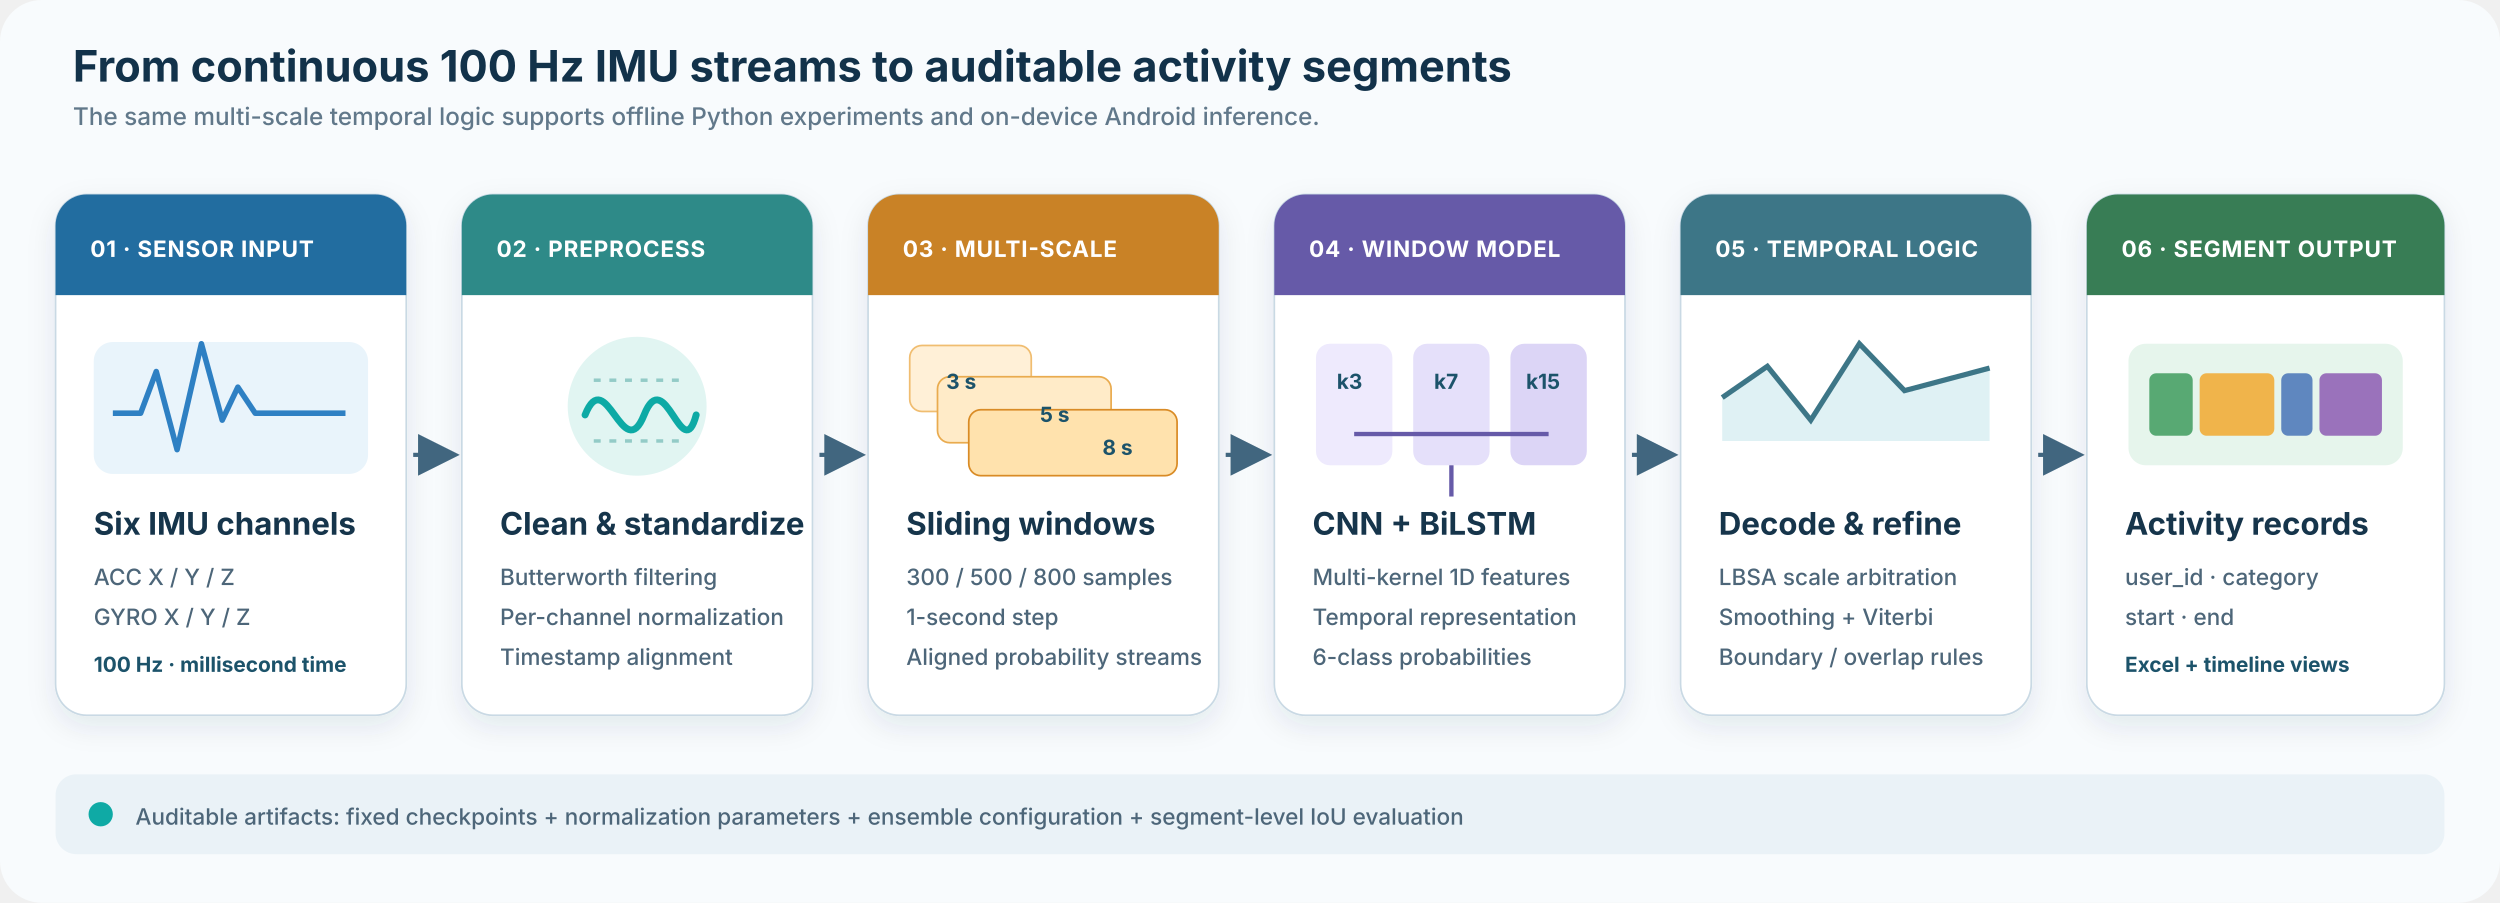
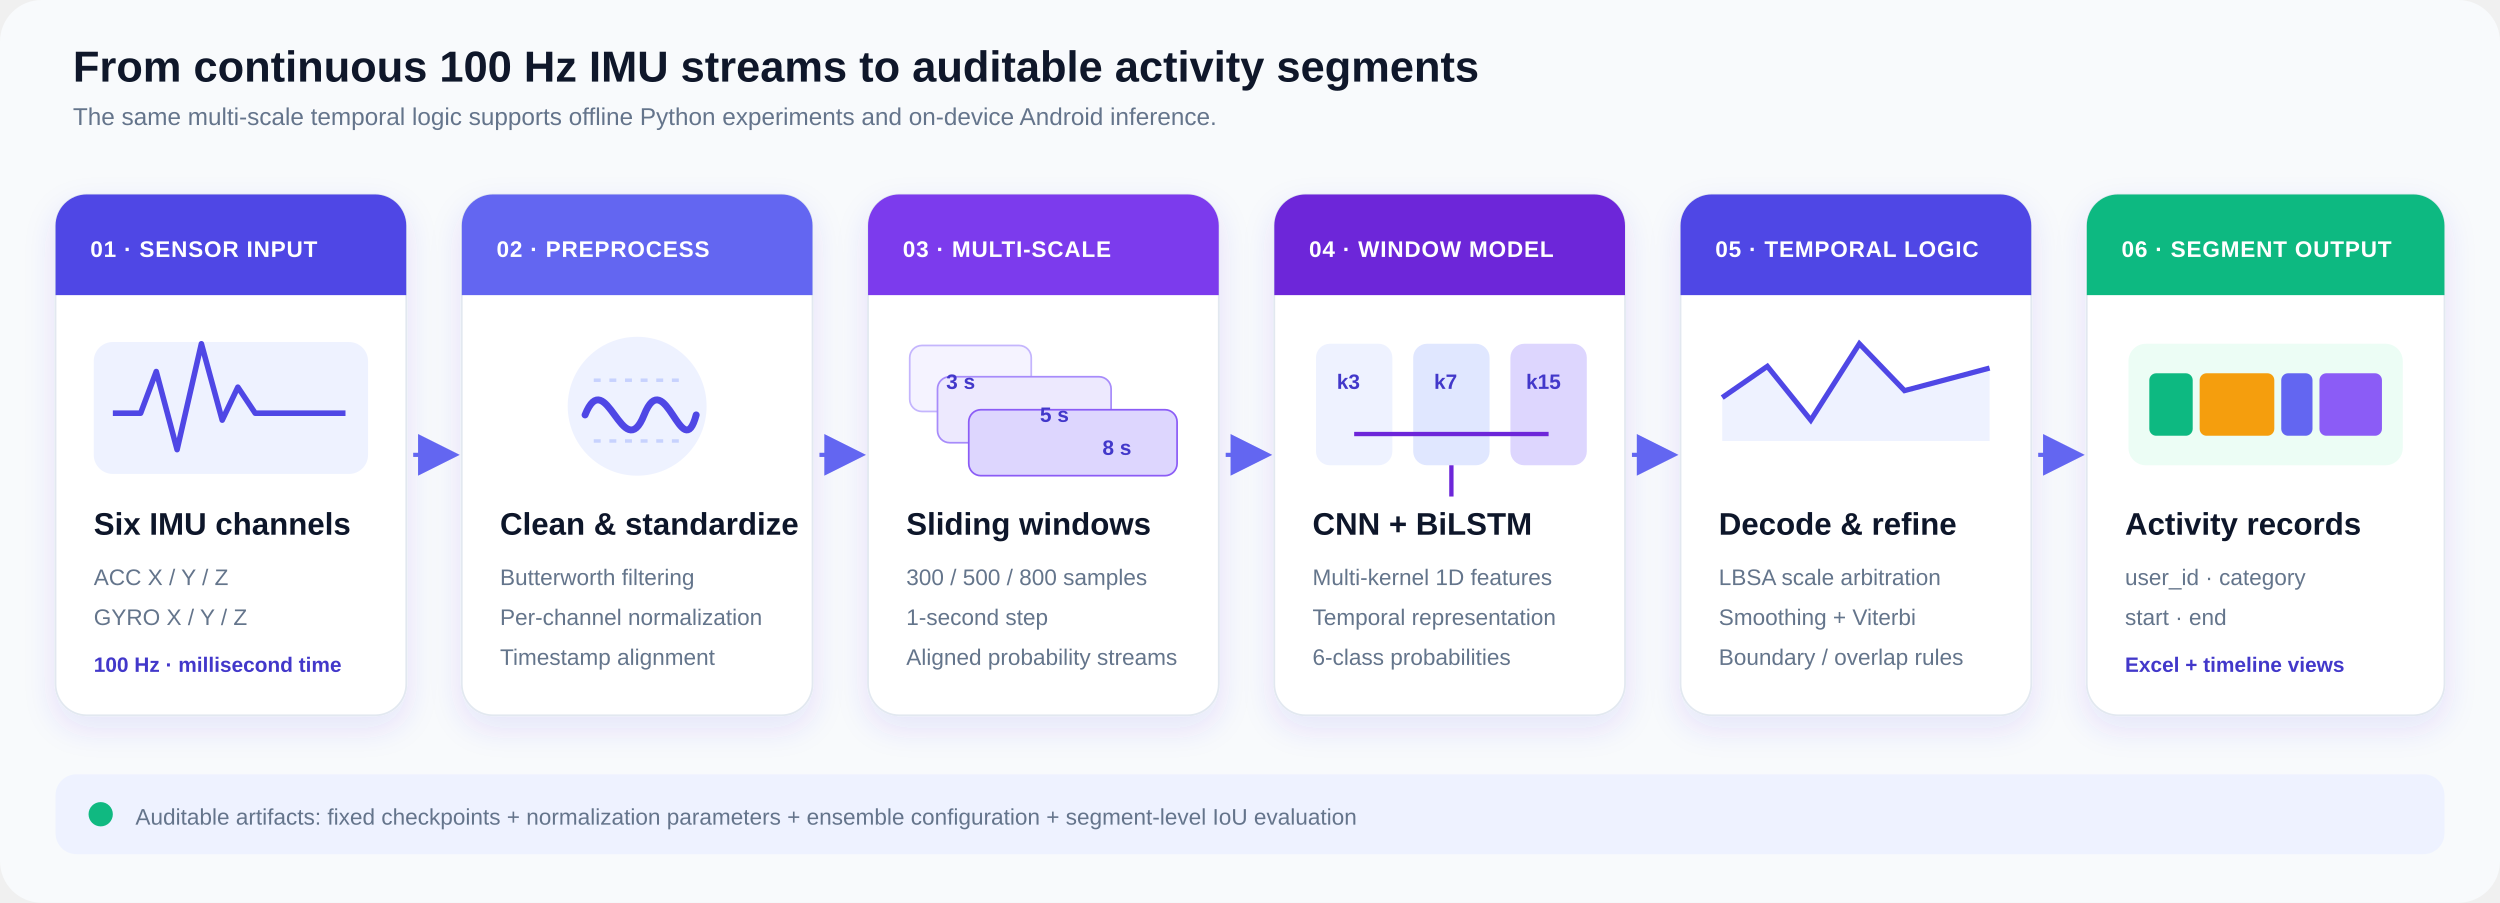
<svg xmlns="http://www.w3.org/2000/svg" viewBox="0 0 1440 520" role="img" aria-labelledby="title desc">
  <defs>
    <filter id="shadow" x="-20%" y="-20%" width="140%" height="160%">
-       <feDropShadow dx="0" dy="6" stdDeviation="8" flood-color="#0b3558" flood-opacity=".09" />
+       <feDropShadow dx="0" dy="7" stdDeviation="9" flood-color="#4f46e5" flood-opacity=".11" />
    </filter>
    <marker id="arrow" markerWidth="10" markerHeight="10" refX="8" refY="5" orient="auto">
-       <path d="M0 0L10 5 0 10z" fill="#41667f" />
+       <path d="M0 0L10 5 0 10z" fill="#6366f1" />
    </marker>
    <style>
-       .title{font:700 25px Inter,Arial,sans-serif;fill:#12324a}
-       .subtitle{font:500 14px Inter,Arial,sans-serif;fill:#61788a}
-       .stage{font:700 13px Inter,Arial,sans-serif;fill:#fff;letter-spacing:.035em}
-       .head{font:700 18px Inter,Arial,sans-serif;fill:#15344b}
-       .body{font:500 13px Inter,Arial,sans-serif;fill:#4d6679}
-       .mini{font:700 12px Inter,Arial,sans-serif;fill:#1d536b}
-       .arrow{stroke:#41667f;stroke-width:2.4;fill:none;marker-end:url(#arrow)}
+       .title{font:700 25px "Plus Jakarta Sans",Arial,sans-serif;fill:#0f172a}
+       .subtitle{font:500 14px "Plus Jakarta Sans",Arial,sans-serif;fill:#64748b}
+       .stage{font:700 13px "Plus Jakarta Sans",Arial,sans-serif;fill:#fff;letter-spacing:.035em}
+       .head{font:700 18px "Plus Jakarta Sans",Arial,sans-serif;fill:#0f172a}
+       .body{font:500 13px "Plus Jakarta Sans",Arial,sans-serif;fill:#64748b}
+       .mini{font:700 12px "Plus Jakarta Sans",Arial,sans-serif;fill:#4338ca}
+       .arrow{stroke:#6366f1;stroke-width:2.4;fill:none;marker-end:url(#arrow)}
    </style>
  </defs>
-   <rect width="1440" height="520" rx="24" fill="#f8fbfd" />
+   <rect width="1440" height="520" rx="24" fill="#f8fafc" />
  <text x="42" y="47" class="title">From continuous 100 Hz IMU streams to auditable activity segments</text>
  <text x="42" y="72" class="subtitle">The same multi-scale temporal logic supports offline Python experiments and on-device Android inference.</text>
  <g filter="url(#shadow)">
-     <rect x="32" y="112" width="202" height="300" rx="18" fill="#fff" stroke="#c9d9e4" />
-     <path d="M32 130a18 18 0 0 1 18-18h166a18 18 0 0 1 18 18v40H32z" fill="#246da0" />
+     <rect x="32" y="112" width="202" height="300" rx="18" fill="#fff" stroke="#e2e8f0" />
+     <path d="M32 130a18 18 0 0 1 18-18h166a18 18 0 0 1 18 18v40H32z" fill="#4f46e5" />
    <text x="52" y="148" class="stage">01 · SENSOR INPUT</text>
-     <rect x="54" y="197" width="158" height="76" rx="11" fill="#e9f4fb" />
-     <path d="M65 238h16l9-24 12 45 14-61 12 44 9-19 10 15h52" fill="none" stroke="#2f80c3" stroke-width="3.2" stroke-linejoin="round" />
+     <rect x="54" y="197" width="158" height="76" rx="11" fill="#eef2ff" />
+     <path d="M65 238h16l9-24 12 45 14-61 12 44 9-19 10 15h52" fill="none" stroke="#4f46e5" stroke-width="3.2" stroke-linejoin="round" />
    <text x="54" y="308" class="head">Six IMU channels</text>
    <text x="54" y="337" class="body">ACC X / Y / Z</text>
    <text x="54" y="360" class="body">GYRO X / Y / Z</text>
    <text x="54" y="387" class="mini">100 Hz · millisecond time</text>
  </g>
  <g filter="url(#shadow)">
-     <rect x="266" y="112" width="202" height="300" rx="18" fill="#fff" stroke="#c9d9e4" />
-     <path d="M266 130a18 18 0 0 1 18-18h166a18 18 0 0 1 18 18v40H266z" fill="#2d8a88" />
+     <rect x="266" y="112" width="202" height="300" rx="18" fill="#fff" stroke="#e2e8f0" />
+     <path d="M266 130a18 18 0 0 1 18-18h166a18 18 0 0 1 18 18v40H266z" fill="#6366f1" />
    <text x="286" y="148" class="stage">02 · PREPROCESS</text>
-     <circle cx="367" cy="234" r="40" fill="#e1f5f2" />
-     <path d="M337 239c12-30 22 30 34 0s22 30 30 0" fill="none" stroke="#0faaa5" stroke-width="4" stroke-linecap="round" />
-     <path d="M342 219h50M342 254h50" stroke="#93cbc7" stroke-width="2" stroke-dasharray="4 5" />
+     <circle cx="367" cy="234" r="40" fill="#eef2ff" />
+     <path d="M337 239c12-30 22 30 34 0s22 30 30 0" fill="none" stroke="#4f46e5" stroke-width="4" stroke-linecap="round" />
+     <path d="M342 219h50M342 254h50" stroke="#c7d2fe" stroke-width="2" stroke-dasharray="4 5" />
    <text x="288" y="308" class="head">Clean &amp; standardize</text>
    <text x="288" y="337" class="body">Butterworth filtering</text>
    <text x="288" y="360" class="body">Per-channel normalization</text>
    <text x="288" y="383" class="body">Timestamp alignment</text>
  </g>
  <g filter="url(#shadow)">
-     <rect x="500" y="112" width="202" height="300" rx="18" fill="#fff" stroke="#c9d9e4" />
-     <path d="M500 130a18 18 0 0 1 18-18h166a18 18 0 0 1 18 18v40H500z" fill="#c98225" />
+     <rect x="500" y="112" width="202" height="300" rx="18" fill="#fff" stroke="#e2e8f0" />
+     <path d="M500 130a18 18 0 0 1 18-18h166a18 18 0 0 1 18 18v40H500z" fill="#7c3aed" />
    <text x="520" y="148" class="stage">03 · MULTI-SCALE</text>
-     <rect x="524" y="199" width="70" height="38" rx="7" fill="#fff0d7" stroke="#f0bd70" />
-     <rect x="540" y="217" width="100" height="38" rx="7" fill="#ffebc8" stroke="#e9ab4f" />
-     <rect x="558" y="236" width="120" height="38" rx="7" fill="#ffe2ad" stroke="#d98b25" />
+     <rect x="524" y="199" width="70" height="38" rx="7" fill="#f5f3ff" stroke="#c4b5fd" />
+     <rect x="540" y="217" width="100" height="38" rx="7" fill="#ede9fe" stroke="#a78bfa" />
+     <rect x="558" y="236" width="120" height="38" rx="7" fill="#ddd6fe" stroke="#8b5cf6" />
    <text x="545" y="224" class="mini">3 s</text>
    <text x="599" y="243" class="mini">5 s</text>
    <text x="635" y="262" class="mini">8 s</text>
    <text x="522" y="308" class="head">Sliding windows</text>
    <text x="522" y="337" class="body">300 / 500 / 800 samples</text>
    <text x="522" y="360" class="body">1-second step</text>
    <text x="522" y="383" class="body">Aligned probability streams</text>
  </g>
  <g filter="url(#shadow)">
-     <rect x="734" y="112" width="202" height="300" rx="18" fill="#fff" stroke="#c9d9e4" />
-     <path d="M734 130a18 18 0 0 1 18-18h166a18 18 0 0 1 18 18v40H734z" fill="#665aa8" />
+     <rect x="734" y="112" width="202" height="300" rx="18" fill="#fff" stroke="#e2e8f0" />
+     <path d="M734 130a18 18 0 0 1 18-18h166a18 18 0 0 1 18 18v40H734z" fill="#6d28d9" />
    <text x="754" y="148" class="stage">04 · WINDOW MODEL</text>
-     <rect x="758" y="198" width="44" height="70" rx="8" fill="#eeeafd" />
-     <rect x="814" y="198" width="44" height="70" rx="8" fill="#e5e0fa" />
-     <rect x="870" y="198" width="44" height="70" rx="8" fill="#dcd5f6" />
+     <rect x="758" y="198" width="44" height="70" rx="8" fill="#eef2ff" />
+     <rect x="814" y="198" width="44" height="70" rx="8" fill="#e0e7ff" />
+     <rect x="870" y="198" width="44" height="70" rx="8" fill="#ddd6fe" />
    <text x="770" y="224" class="mini">k3</text>
    <text x="826" y="224" class="mini">k7</text>
    <text x="879" y="224" class="mini">k15</text>
-     <path d="M780 250h112M836 268v18" stroke="#665aa8" stroke-width="2.5" />
+     <path d="M780 250h112M836 268v18" stroke="#6d28d9" stroke-width="2.5" />
    <text x="756" y="308" class="head">CNN + BiLSTM</text>
    <text x="756" y="337" class="body">Multi-kernel 1D features</text>
    <text x="756" y="360" class="body">Temporal representation</text>
    <text x="756" y="383" class="body">6-class probabilities</text>
  </g>
  <g filter="url(#shadow)">
-     <rect x="968" y="112" width="202" height="300" rx="18" fill="#fff" stroke="#c9d9e4" />
-     <path d="M968 130a18 18 0 0 1 18-18h166a18 18 0 0 1 18 18v40H968z" fill="#3d7687" />
+     <rect x="968" y="112" width="202" height="300" rx="18" fill="#fff" stroke="#e2e8f0" />
+     <path d="M968 130a18 18 0 0 1 18-18h166a18 18 0 0 1 18 18v40H968z" fill="#4f46e5" />
    <text x="988" y="148" class="stage">05 · TEMPORAL LOGIC</text>
-     <path d="M992 254v-25l26-18 25 31 28-44 26 27 49-13v42z" fill="#dff1f4" />
-     <path d="M992 229l26-18 25 31 28-44 26 27 49-13" fill="none" stroke="#3d7687" stroke-width="3" />
+     <path d="M992 254v-25l26-18 25 31 28-44 26 27 49-13v42z" fill="#eef2ff" />
+     <path d="M992 229l26-18 25 31 28-44 26 27 49-13" fill="none" stroke="#4f46e5" stroke-width="3" />
    <text x="990" y="308" class="head">Decode &amp; refine</text>
    <text x="990" y="337" class="body">LBSA scale arbitration</text>
    <text x="990" y="360" class="body">Smoothing + Viterbi</text>
    <text x="990" y="383" class="body">Boundary / overlap rules</text>
  </g>
  <g filter="url(#shadow)">
-     <rect x="1202" y="112" width="206" height="300" rx="18" fill="#fff" stroke="#c9d9e4" />
-     <path d="M1202 130a18 18 0 0 1 18-18h170a18 18 0 0 1 18 18v40h-206z" fill="#377d54" />
+     <rect x="1202" y="112" width="206" height="300" rx="18" fill="#fff" stroke="#e2e8f0" />
+     <path d="M1202 130a18 18 0 0 1 18-18h170a18 18 0 0 1 18 18v40h-206z" fill="#10b981" />
    <text x="1222" y="148" class="stage">06 · SEGMENT OUTPUT</text>
-     <rect x="1226" y="198" width="158" height="70" rx="10" fill="#e6f5ec" />
-     <rect x="1238" y="215" width="25" height="36" rx="4" fill="#58a973" />
-     <rect x="1267" y="215" width="43" height="36" rx="4" fill="#f0b44b" />
-     <rect x="1314" y="215" width="18" height="36" rx="4" fill="#5f87bf" />
-     <rect x="1336" y="215" width="36" height="36" rx="4" fill="#9a72bb" />
+     <rect x="1226" y="198" width="158" height="70" rx="10" fill="#ecfdf5" />
+     <rect x="1238" y="215" width="25" height="36" rx="4" fill="#10b981" />
+     <rect x="1267" y="215" width="43" height="36" rx="4" fill="#f59e0b" />
+     <rect x="1314" y="215" width="18" height="36" rx="4" fill="#6366f1" />
+     <rect x="1336" y="215" width="36" height="36" rx="4" fill="#8b5cf6" />
    <text x="1224" y="308" class="head">Activity records</text>
    <text x="1224" y="337" class="body">user_id · category</text>
    <text x="1224" y="360" class="body">start · end</text>
    <text x="1224" y="387" class="mini">Excel + timeline views</text>
  </g>
  <path d="M238 262h22" class="arrow" />
  <path d="M472 262h22" class="arrow" />
  <path d="M706 262h22" class="arrow" />
  <path d="M940 262h22" class="arrow" />
  <path d="M1174 262h22" class="arrow" />
-   <rect x="32" y="446" width="1376" height="46" rx="12" fill="#eaf2f7" />
-   <circle cx="58" cy="469" r="7" fill="#0faaa5" />
+   <rect x="32" y="446" width="1376" height="46" rx="12" fill="#eef2ff" />
+   <circle cx="58" cy="469" r="7" fill="#10b981" />
  <text x="78" y="475" class="body">Auditable artifacts: fixed checkpoints + normalization parameters + ensemble configuration + segment-level IoU evaluation</text>
</svg>
